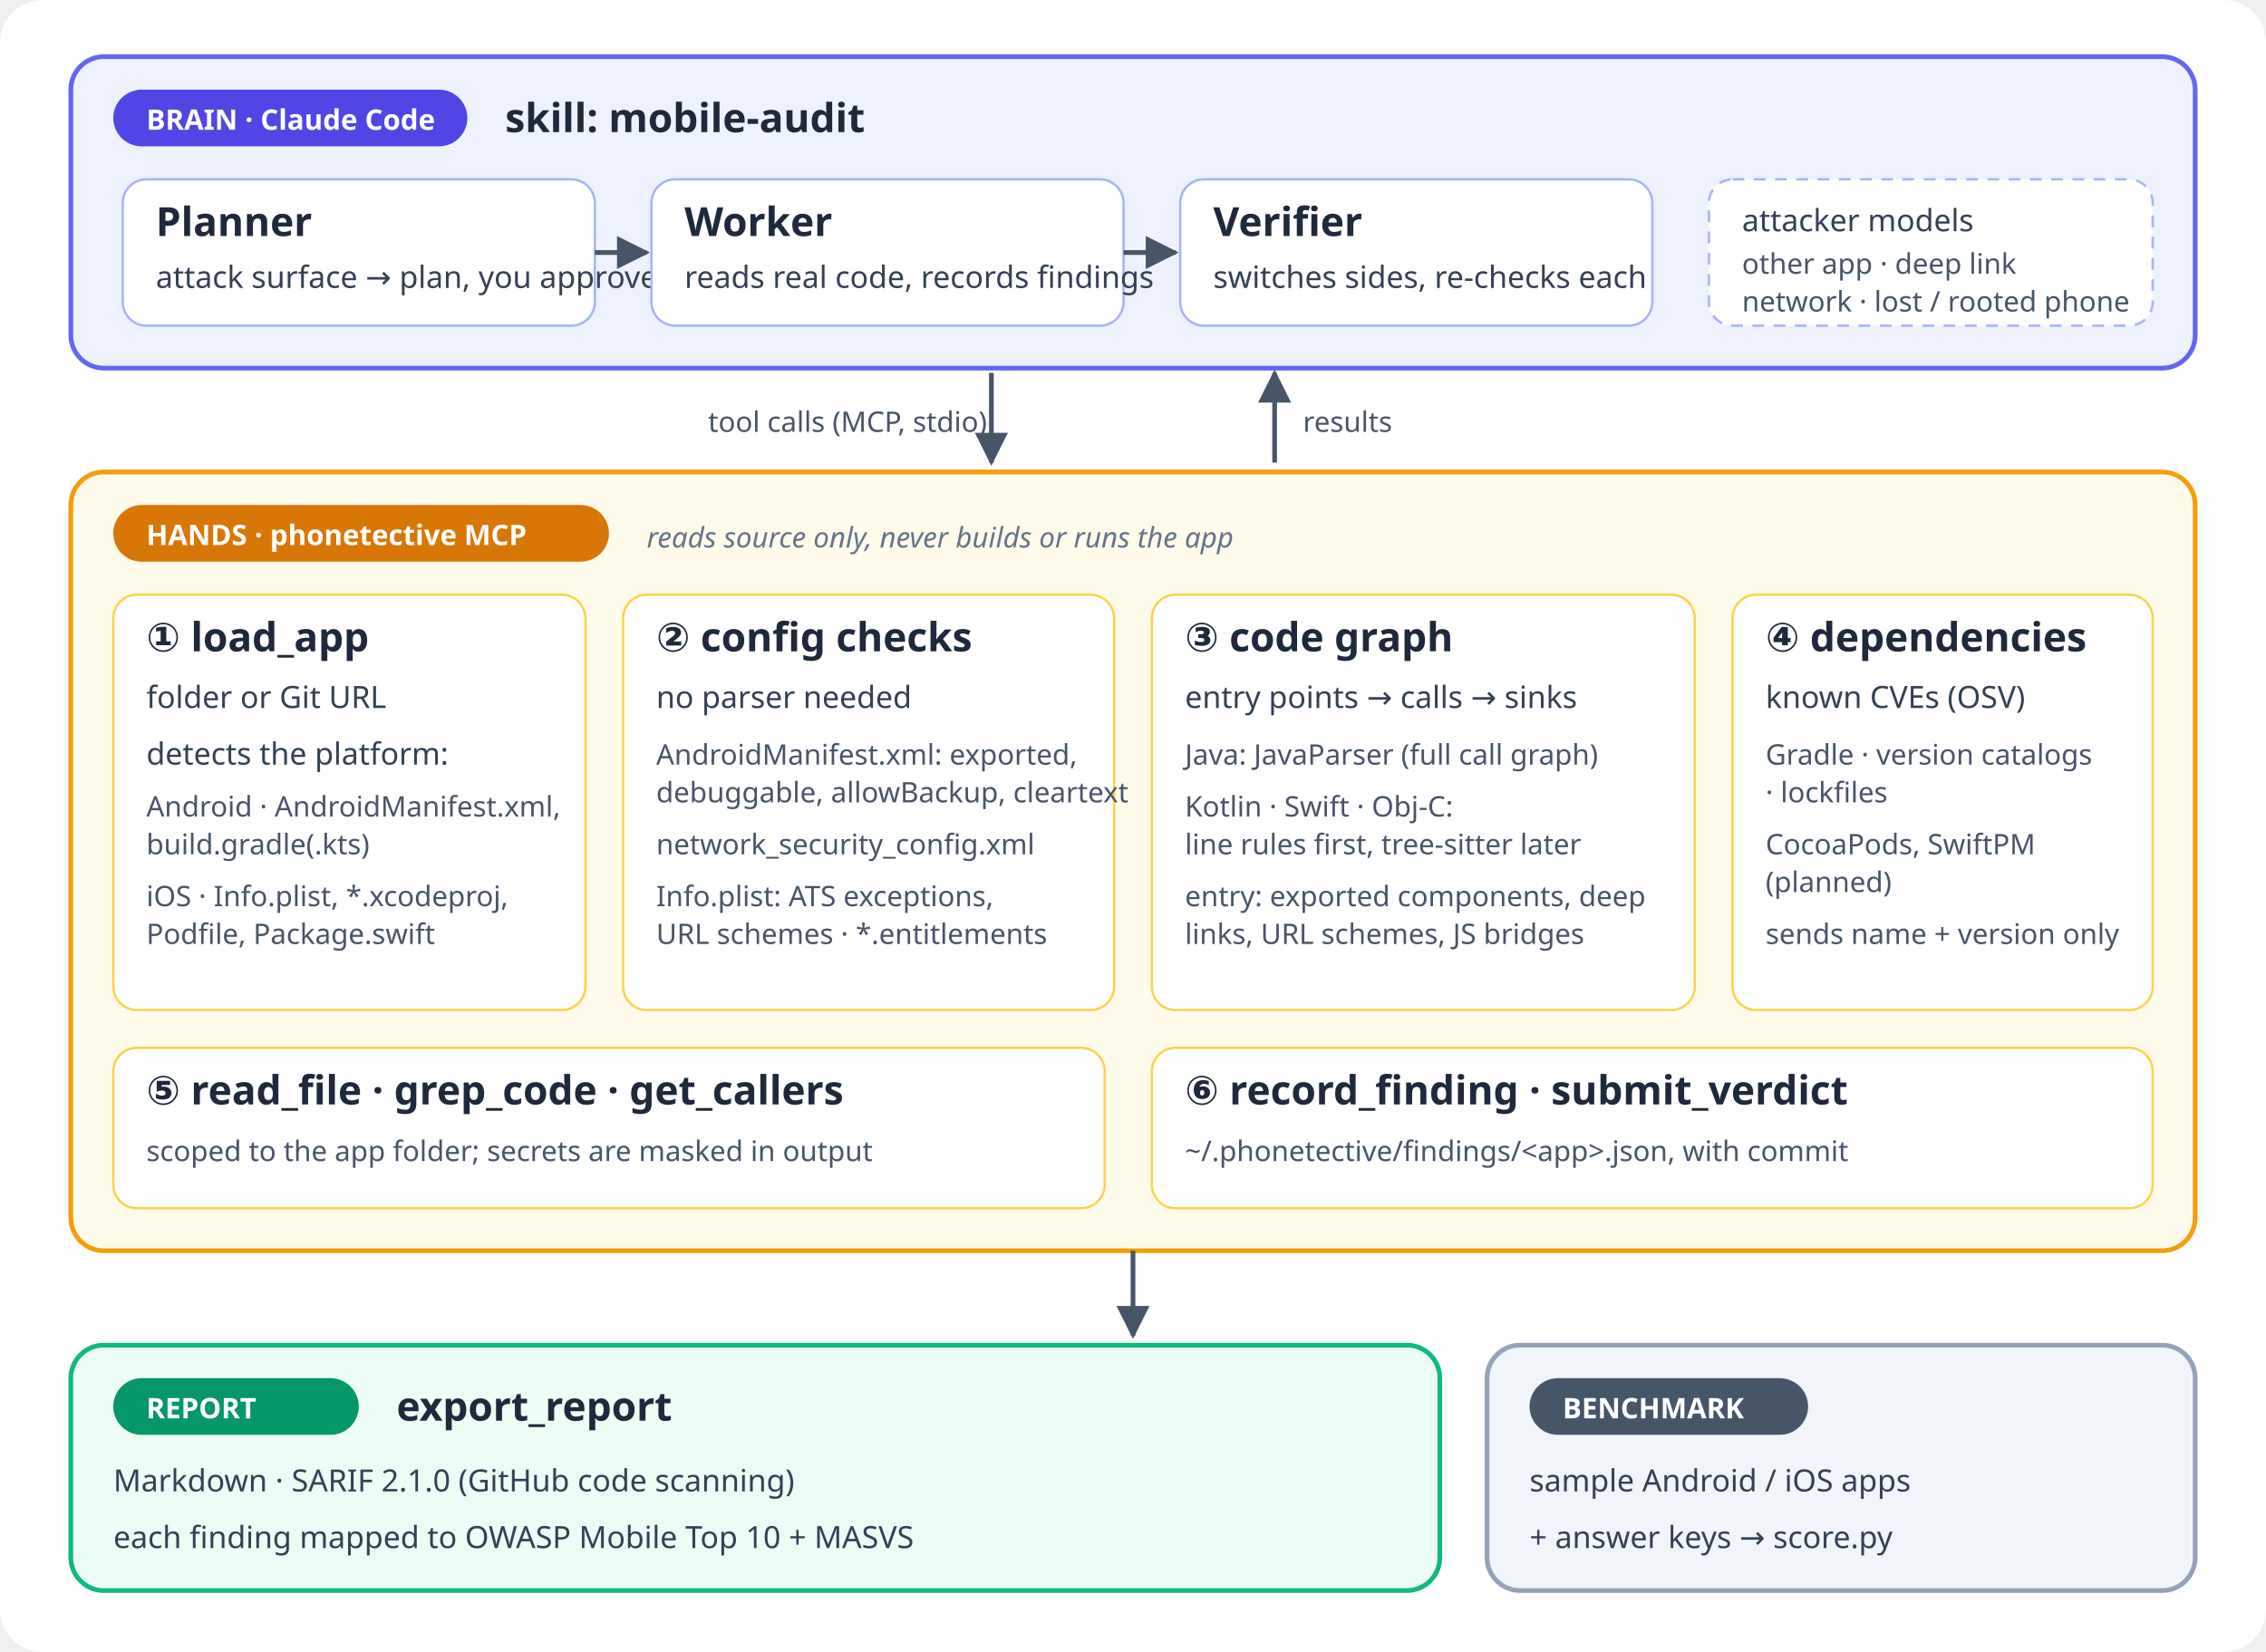
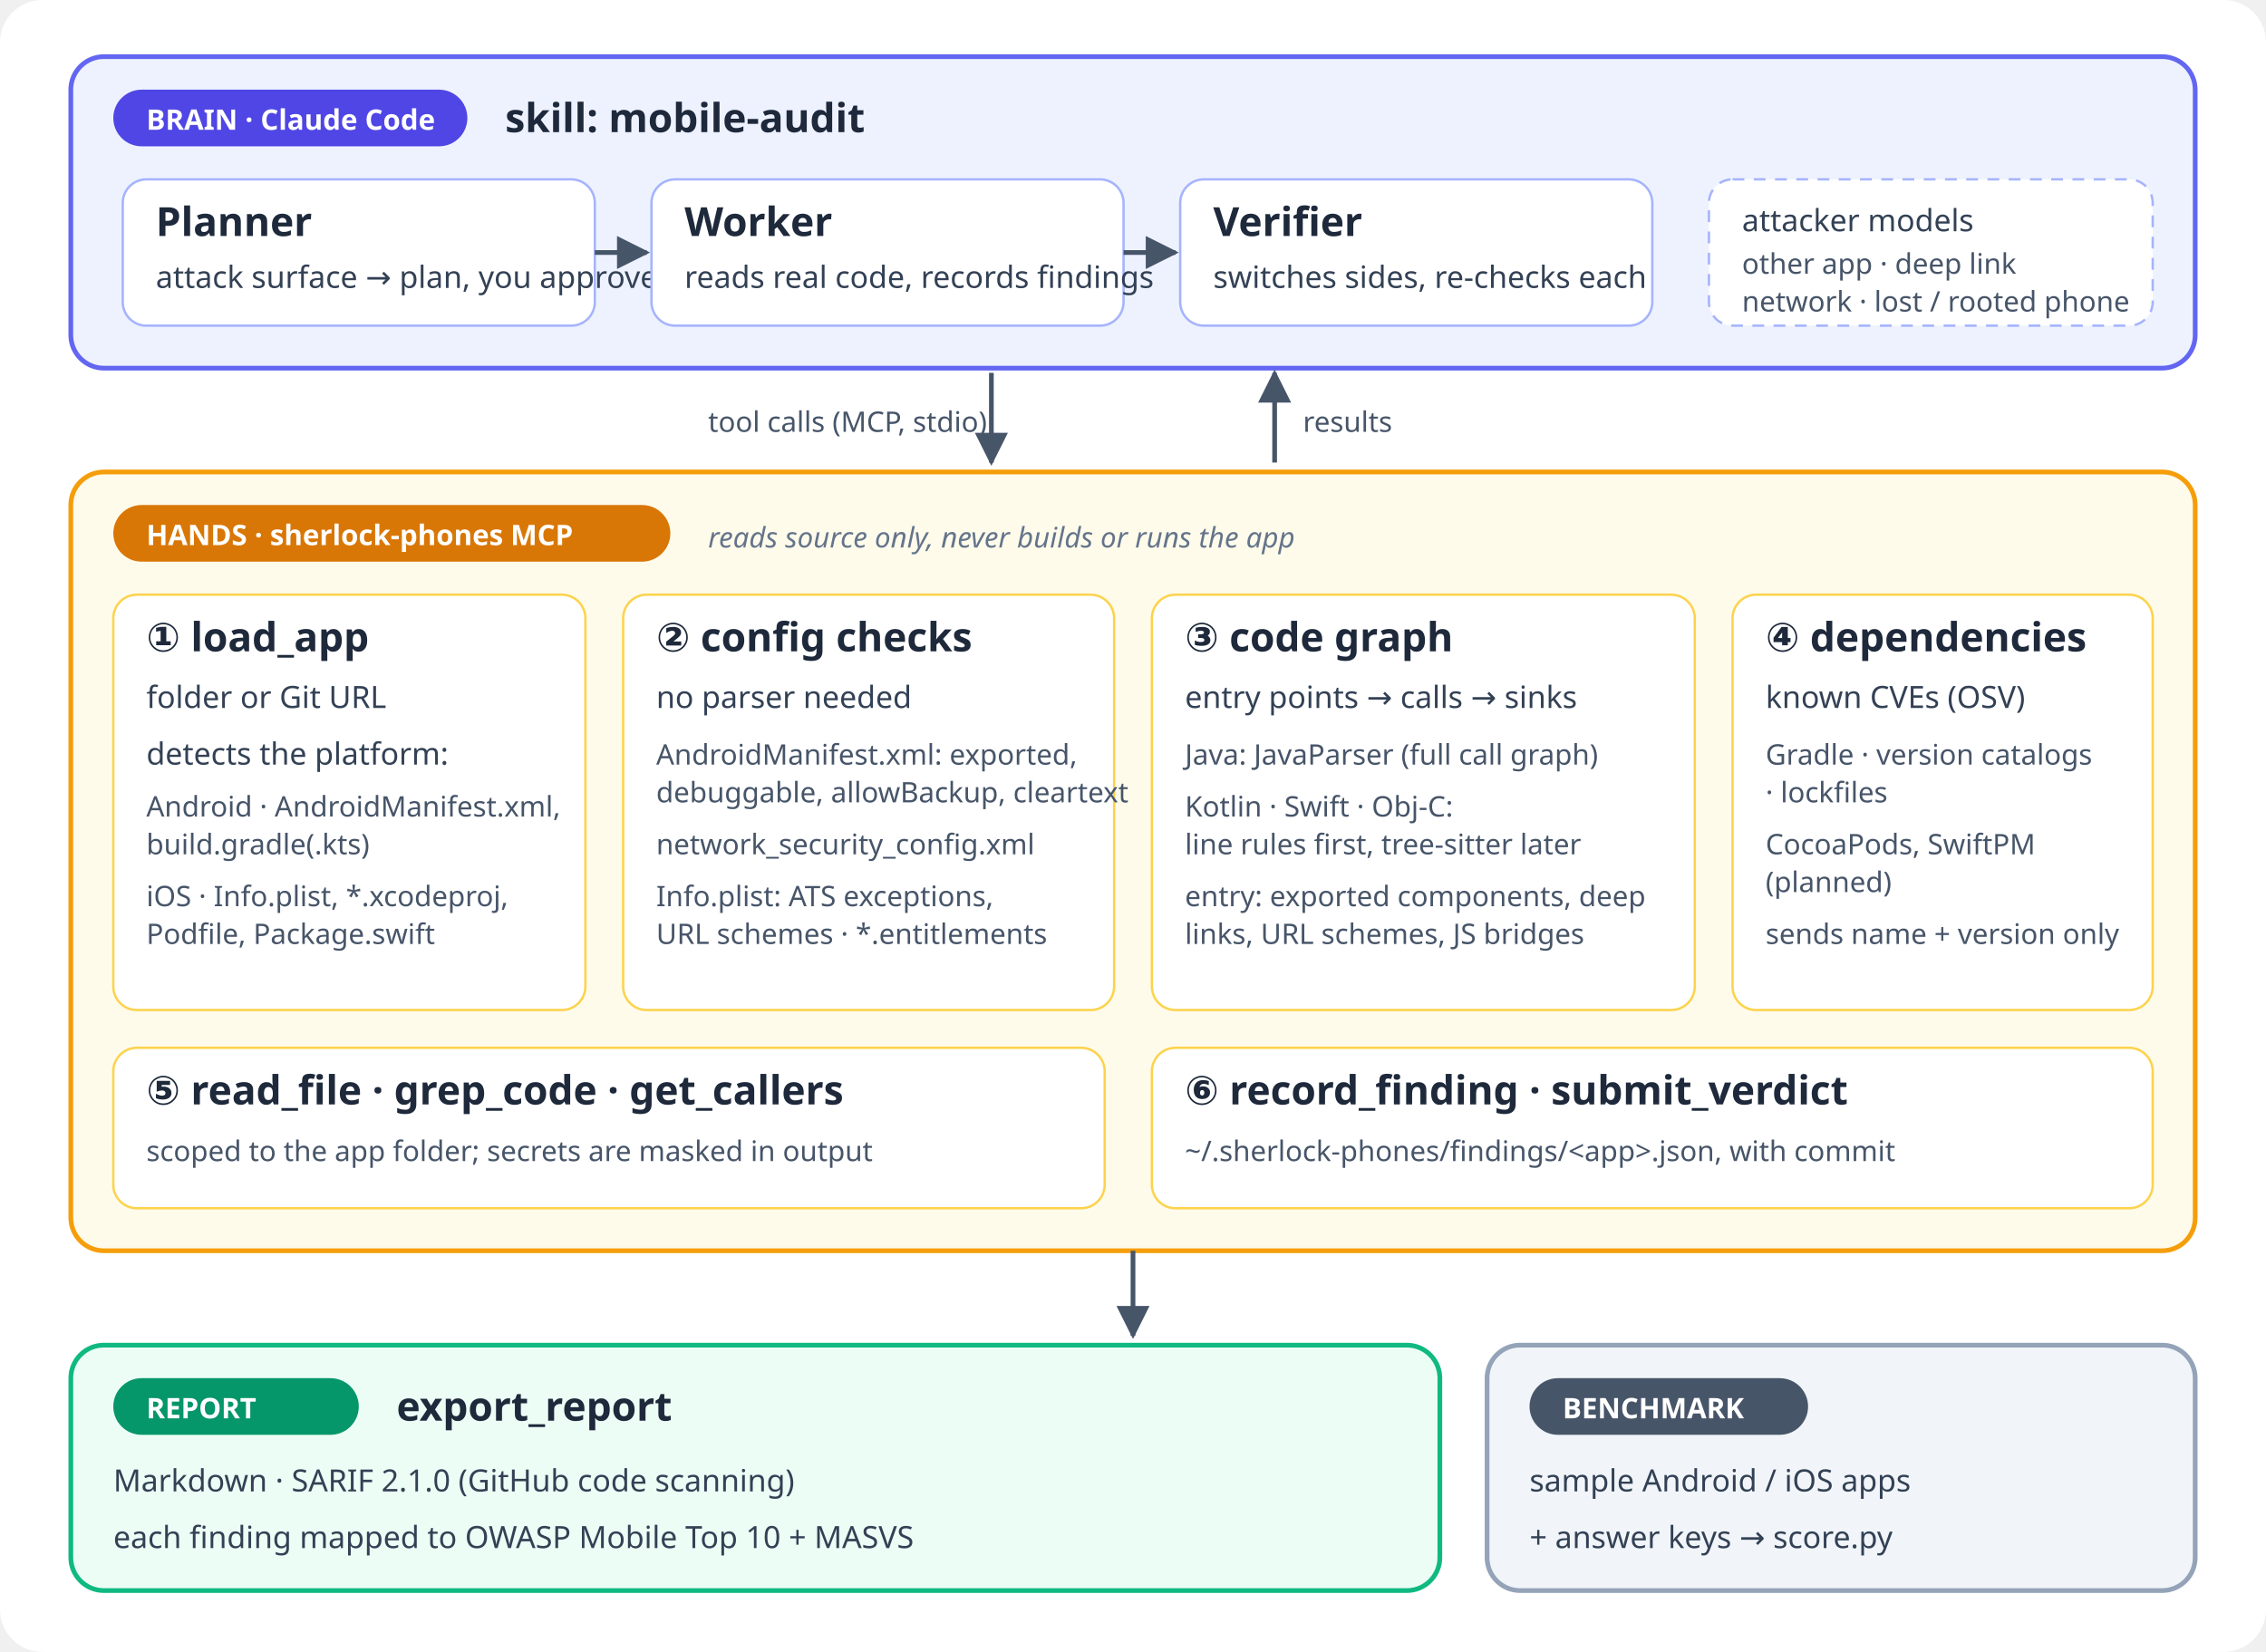
<svg xmlns="http://www.w3.org/2000/svg" viewBox="0 0 960 700" width="960" height="700" role="img" aria-labelledby="t">
  <defs>
    <marker id="arrow" viewBox="0 0 10 10" refX="9" refY="5" markerWidth="7" markerHeight="7" orient="auto-start-reverse">
      <path d="M0 0 L10 5 L0 10 Z" fill="#475569" />
    </marker>
    <style>
      text { font-family: 'Segoe UI', 'Apple SD Gothic Neo', 'Malgun Gothic', Verdana, sans-serif; fill: #1E293B; }
      .h { font-size: 17px; font-weight: 700; }
      .s { font-size: 13px; fill: #334155; }
      .xs { font-size: 12px; fill: #475569; }
      .tag { font-size: 12px; font-weight: 700; fill: #FFFFFF; }
      .note { font-size: 12px; fill: #64748B; font-style: italic; }
    </style>
  </defs>
  <rect x="0" y="0" width="960" height="700" rx="18" fill="#FFFFFF" />
  <rect x="30" y="24" width="900" height="132" rx="14" fill="#EEF2FF" stroke="#6366F1" stroke-width="2" />
  <rect x="48" y="38" width="150" height="24" rx="12" fill="#4F46E5" />
  <text x="62" y="55" class="tag">BRAIN · Claude Code</text>
  <text x="214" y="56" class="h">skill: mobile-audit</text>
  <rect x="52" y="76" width="200" height="62" rx="10" fill="#FFFFFF" stroke="#A5B4FC" />
  <text x="66" y="100" class="h">Planner</text>
  <text x="66" y="122" class="s">attack surface → plan, you approve</text>
  <rect x="276" y="76" width="200" height="62" rx="10" fill="#FFFFFF" stroke="#A5B4FC" />
  <text x="290" y="100" class="h">Worker</text>
  <text x="290" y="122" class="s">reads real code, records findings</text>
  <rect x="500" y="76" width="200" height="62" rx="10" fill="#FFFFFF" stroke="#A5B4FC" />
  <text x="514" y="100" class="h">Verifier</text>
  <text x="514" y="122" class="s">switches sides, re-checks each</text>
  <line x1="252" y1="107" x2="274" y2="107" stroke="#475569" stroke-width="2" marker-end="url(#arrow)" />
  <line x1="476" y1="107" x2="498" y2="107" stroke="#475569" stroke-width="2" marker-end="url(#arrow)" />
  <rect x="724" y="76" width="188" height="62" rx="10" fill="#FFFFFF" stroke="#A5B4FC" stroke-dasharray="5 4" />
  <text x="738" y="98" class="s">attacker models</text>
  <text x="738" y="116" class="xs">other app · deep link</text>
  <text x="738" y="132" class="xs">network · lost / rooted phone</text>
  <line x1="420" y1="158" x2="420" y2="196" stroke="#475569" stroke-width="2" marker-end="url(#arrow)" />
  <line x1="540" y1="196" x2="540" y2="158" stroke="#475569" stroke-width="2" marker-end="url(#arrow)" />
  <text x="300" y="183" class="xs">tool calls (MCP, stdio)</text>
  <text x="552" y="183" class="xs">results</text>
  <rect x="30" y="200" width="900" height="330" rx="14" fill="#FFFBEB" stroke="#F59E0B" stroke-width="2" />
-   <rect x="48" y="214" width="210" height="24" rx="12" fill="#D97706" />
-   <text x="62" y="231" class="tag">HANDS · phonetective MCP</text>
-   <text x="274" y="232" class="note">reads source only, never builds or runs the app</text>
+   <rect x="48" y="214" width="236" height="24" rx="12" fill="#D97706" />
+   <text x="62" y="231" class="tag">HANDS · sherlock-phones MCP</text>
+   <text x="300" y="232" class="note">reads source only, never builds or runs the app</text>
  <rect x="48" y="252" width="200" height="176" rx="10" fill="#FFFFFF" stroke="#FCD34D" />
  <text x="62" y="276" class="h">① load_app</text>
  <text x="62" y="300" class="s">folder or Git URL</text>
  <text x="62" y="324" class="s">detects the platform:</text>
  <text x="62" y="346" class="xs">Android · AndroidManifest.xml,</text>
  <text x="62" y="362" class="xs">  build.gradle(.kts)</text>
  <text x="62" y="384" class="xs">iOS · Info.plist, *.xcodeproj,</text>
  <text x="62" y="400" class="xs">  Podfile, Package.swift</text>
  <rect x="264" y="252" width="208" height="176" rx="10" fill="#FFFFFF" stroke="#FCD34D" />
  <text x="278" y="276" class="h">② config checks</text>
  <text x="278" y="300" class="s">no parser needed</text>
  <text x="278" y="324" class="xs">AndroidManifest.xml: exported,</text>
  <text x="278" y="340" class="xs">  debuggable, allowBackup, cleartext</text>
  <text x="278" y="362" class="xs">network_security_config.xml</text>
  <text x="278" y="384" class="xs">Info.plist: ATS exceptions,</text>
  <text x="278" y="400" class="xs">  URL schemes · *.entitlements</text>
  <rect x="488" y="252" width="230" height="176" rx="10" fill="#FFFFFF" stroke="#FCD34D" />
  <text x="502" y="276" class="h">③ code graph</text>
  <text x="502" y="300" class="s">entry points → calls → sinks</text>
  <text x="502" y="324" class="xs">Java: JavaParser (full call graph)</text>
  <text x="502" y="346" class="xs">Kotlin · Swift · Obj-C:</text>
  <text x="502" y="362" class="xs">  line rules first, tree-sitter later</text>
  <text x="502" y="384" class="xs">entry: exported components, deep</text>
  <text x="502" y="400" class="xs">  links, URL schemes, JS bridges</text>
  <rect x="734" y="252" width="178" height="176" rx="10" fill="#FFFFFF" stroke="#FCD34D" />
  <text x="748" y="276" class="h">④ dependencies</text>
  <text x="748" y="300" class="s">known CVEs (OSV)</text>
  <text x="748" y="324" class="xs">Gradle · version catalogs</text>
  <text x="748" y="340" class="xs">  · lockfiles</text>
  <text x="748" y="362" class="xs">CocoaPods, SwiftPM</text>
  <text x="748" y="378" class="xs">  (planned)</text>
  <text x="748" y="400" class="xs">sends name + version only</text>
  <rect x="48" y="444" width="420" height="68" rx="10" fill="#FFFFFF" stroke="#FCD34D" />
  <text x="62" y="468" class="h">⑤ read_file · grep_code · get_callers</text>
  <text x="62" y="492" class="xs">scoped to the app folder; secrets are masked in output</text>
  <rect x="488" y="444" width="424" height="68" rx="10" fill="#FFFFFF" stroke="#FCD34D" />
  <text x="502" y="468" class="h">⑥ record_finding · submit_verdict</text>
-   <text x="502" y="492" class="xs">~/.phonetective/findings/&lt;app&gt;.json, with commit</text>
+   <text x="502" y="492" class="xs">~/.sherlock-phones/findings/&lt;app&gt;.json, with commit</text>
  <line x1="480" y1="530" x2="480" y2="566" stroke="#475569" stroke-width="2" marker-end="url(#arrow)" />
  <rect x="30" y="570" width="580" height="104" rx="14" fill="#ECFDF5" stroke="#10B981" stroke-width="2" />
  <rect x="48" y="584" width="104" height="24" rx="12" fill="#059669" />
  <text x="62" y="601" class="tag">REPORT</text>
  <text x="168" y="602" class="h">export_report</text>
  <text x="48" y="632" class="s">Markdown · SARIF 2.1.0 (GitHub code scanning)</text>
  <text x="48" y="656" class="s">each finding mapped to OWASP Mobile Top 10 + MASVS</text>
  <rect x="630" y="570" width="300" height="104" rx="14" fill="#F1F5F9" stroke="#94A3B8" stroke-width="2" />
  <rect x="648" y="584" width="118" height="24" rx="12" fill="#475569" />
  <text x="662" y="601" class="tag">BENCHMARK</text>
  <text x="648" y="632" class="s">sample Android / iOS apps</text>
  <text x="648" y="656" class="s">+ answer keys → score.py</text>
</svg>
